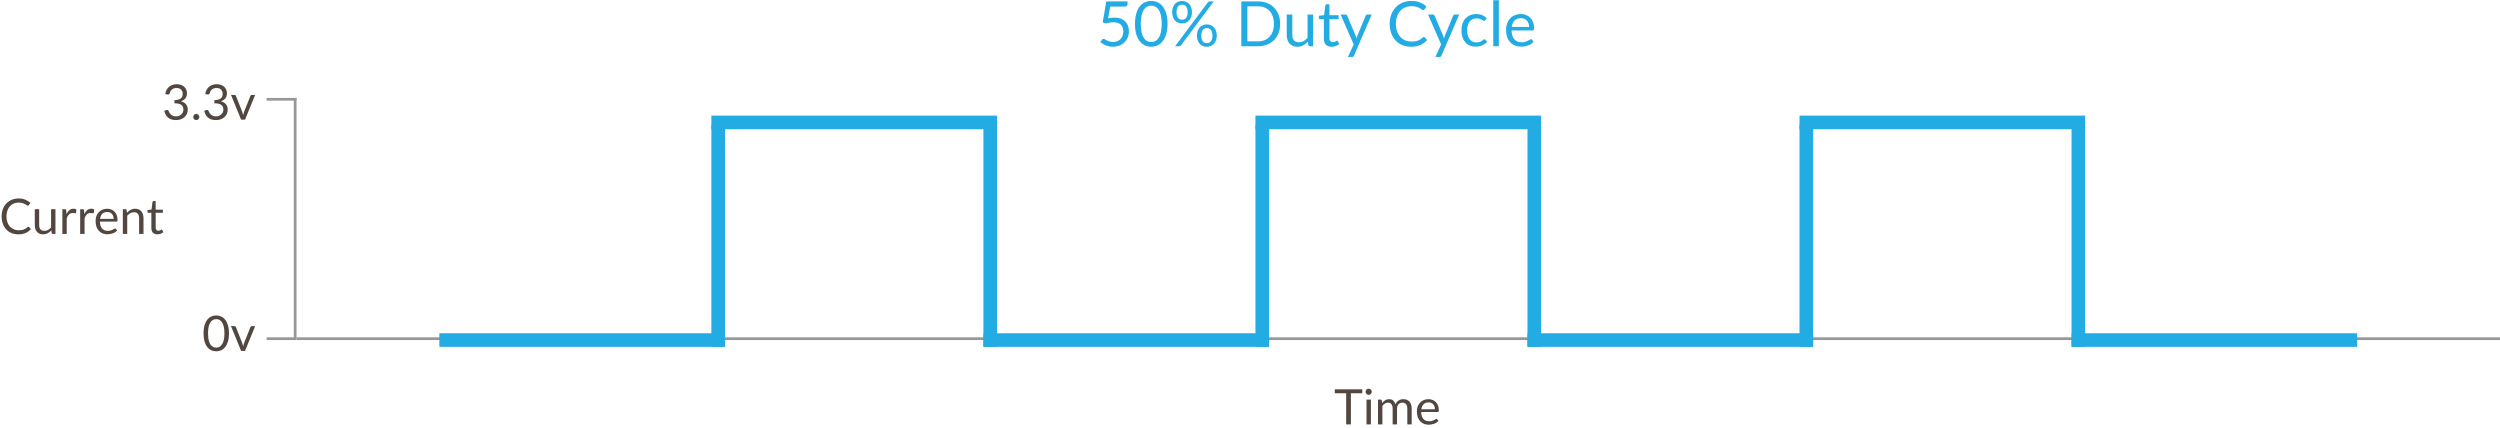
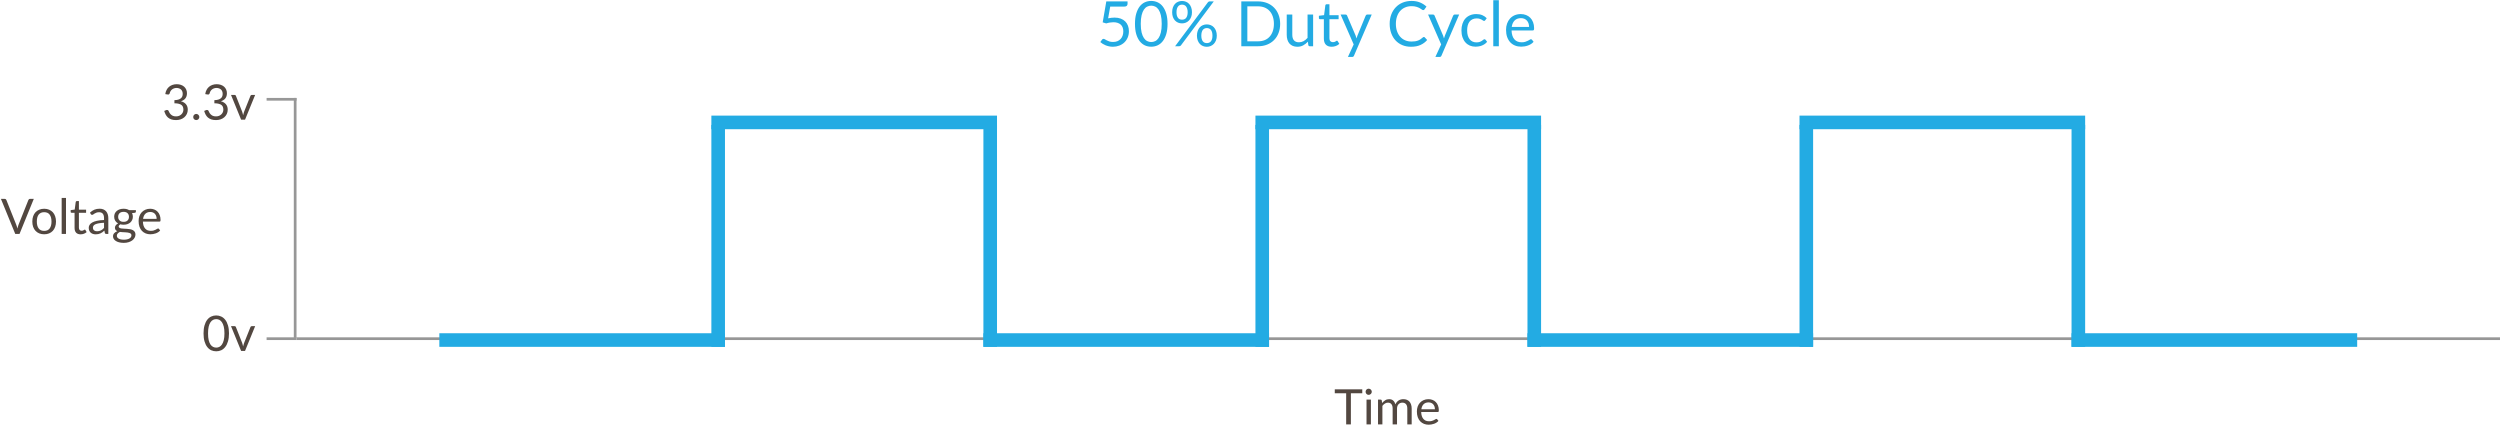
<svg xmlns="http://www.w3.org/2000/svg" width="919px" height="157px" viewBox="0 0 919 157" version="1.1">
  <defs />
  <g id="Page-1" stroke="none" stroke-width="1" fill="none" fill-rule="evenodd">
    <g id="Artboard" transform="translate(-24, -38)">
      <g id="PWM_50p_v_25p_DutyCycle" transform="translate(23, 32)">
        <g id="PWM_50p_DutyCycle">
          <g id="Axis" transform="translate(0, 32)">
            <path d="M109.5,10.5 L109.5,97.707" id="Line" stroke="#979797" stroke-linecap="square" />
            <path d="M110.5,98.5 L919.502,98.5" id="Line" stroke="#979797" stroke-linecap="square" />
            <path d="M109.5,10.5 L99.5,10.5" id="Line" stroke="#979797" stroke-linecap="square" />
            <path d="M109.5,98.5 L99.5,98.5" id="Line-Copy-8" stroke="#979797" stroke-linecap="square" />
            <text id="3.3v" font-family="Lato-Regular, Lato" font-size="18" font-weight="normal" fill="#524740">
              <tspan x="60.584" y="18">3.3v</tspan>
            </text>
            <text id="0v" font-family="Lato-Regular, Lato" font-size="18" font-weight="normal" fill="#524740">
              <tspan x="75.272" y="103">0v</tspan>
            </text>
            <text id="Time" font-family="Lato-Regular, Lato" font-size="18" font-weight="normal" fill="#524740">
              <tspan x="491.398" y="130">Time</tspan>
            </text>
-             <text id="Current" font-family="Lato-Regular, Lato" font-size="18" font-weight="normal" fill="#524740">
-               <tspan x="0.738" y="60">Current</tspan>
+             <text id="Voltage" font-family="Lato-Regular, Lato" font-size="18" font-weight="normal" fill="#524740">
+               <tspan x="1.296" y="60">Voltage</tspan>
            </text>
          </g>
          <g id="Signal" transform="translate(165, 50)" stroke="#23ABE3" stroke-width="5" stroke-linecap="square">
            <path d="M0,81 L100,81" id="Line" />
            <path d="M100,4.42 L100,81" id="Line-Copy-7" />
            <path d="M200,4.42 L200,81" id="Line-Copy-9" />
            <path d="M300,4.42 L300,81" id="Line-Copy-10" />
            <path d="M400,4.42 L400,81" id="Line-Copy-11" />
            <path d="M500,4.42 L500,81" id="Line-Copy-12" />
            <path d="M600,4.42 L600,81" id="Line-Copy-13" />
            <path d="M100,1 L200,1" id="Line-Copy" />
            <path d="M200,81 L300,81" id="Line-Copy-2" />
            <path d="M300,1 L400,1" id="Line-Copy-3" />
            <path d="M400,81 L500,81" id="Line-Copy-4" />
            <path d="M500,1 L600,1" id="Line-Copy-5" />
            <path d="M600,81 L700,81" id="Line-Copy-6" />
          </g>
          <text id="50%-Duty-Cycle" font-family="Lato-Regular, Lato" font-size="23" font-weight="normal" fill="#23ABE3">
            <tspan x="404.19" y="23">50% Duty Cycle</tspan>
          </text>
        </g>
      </g>
    </g>
  </g>
</svg>
